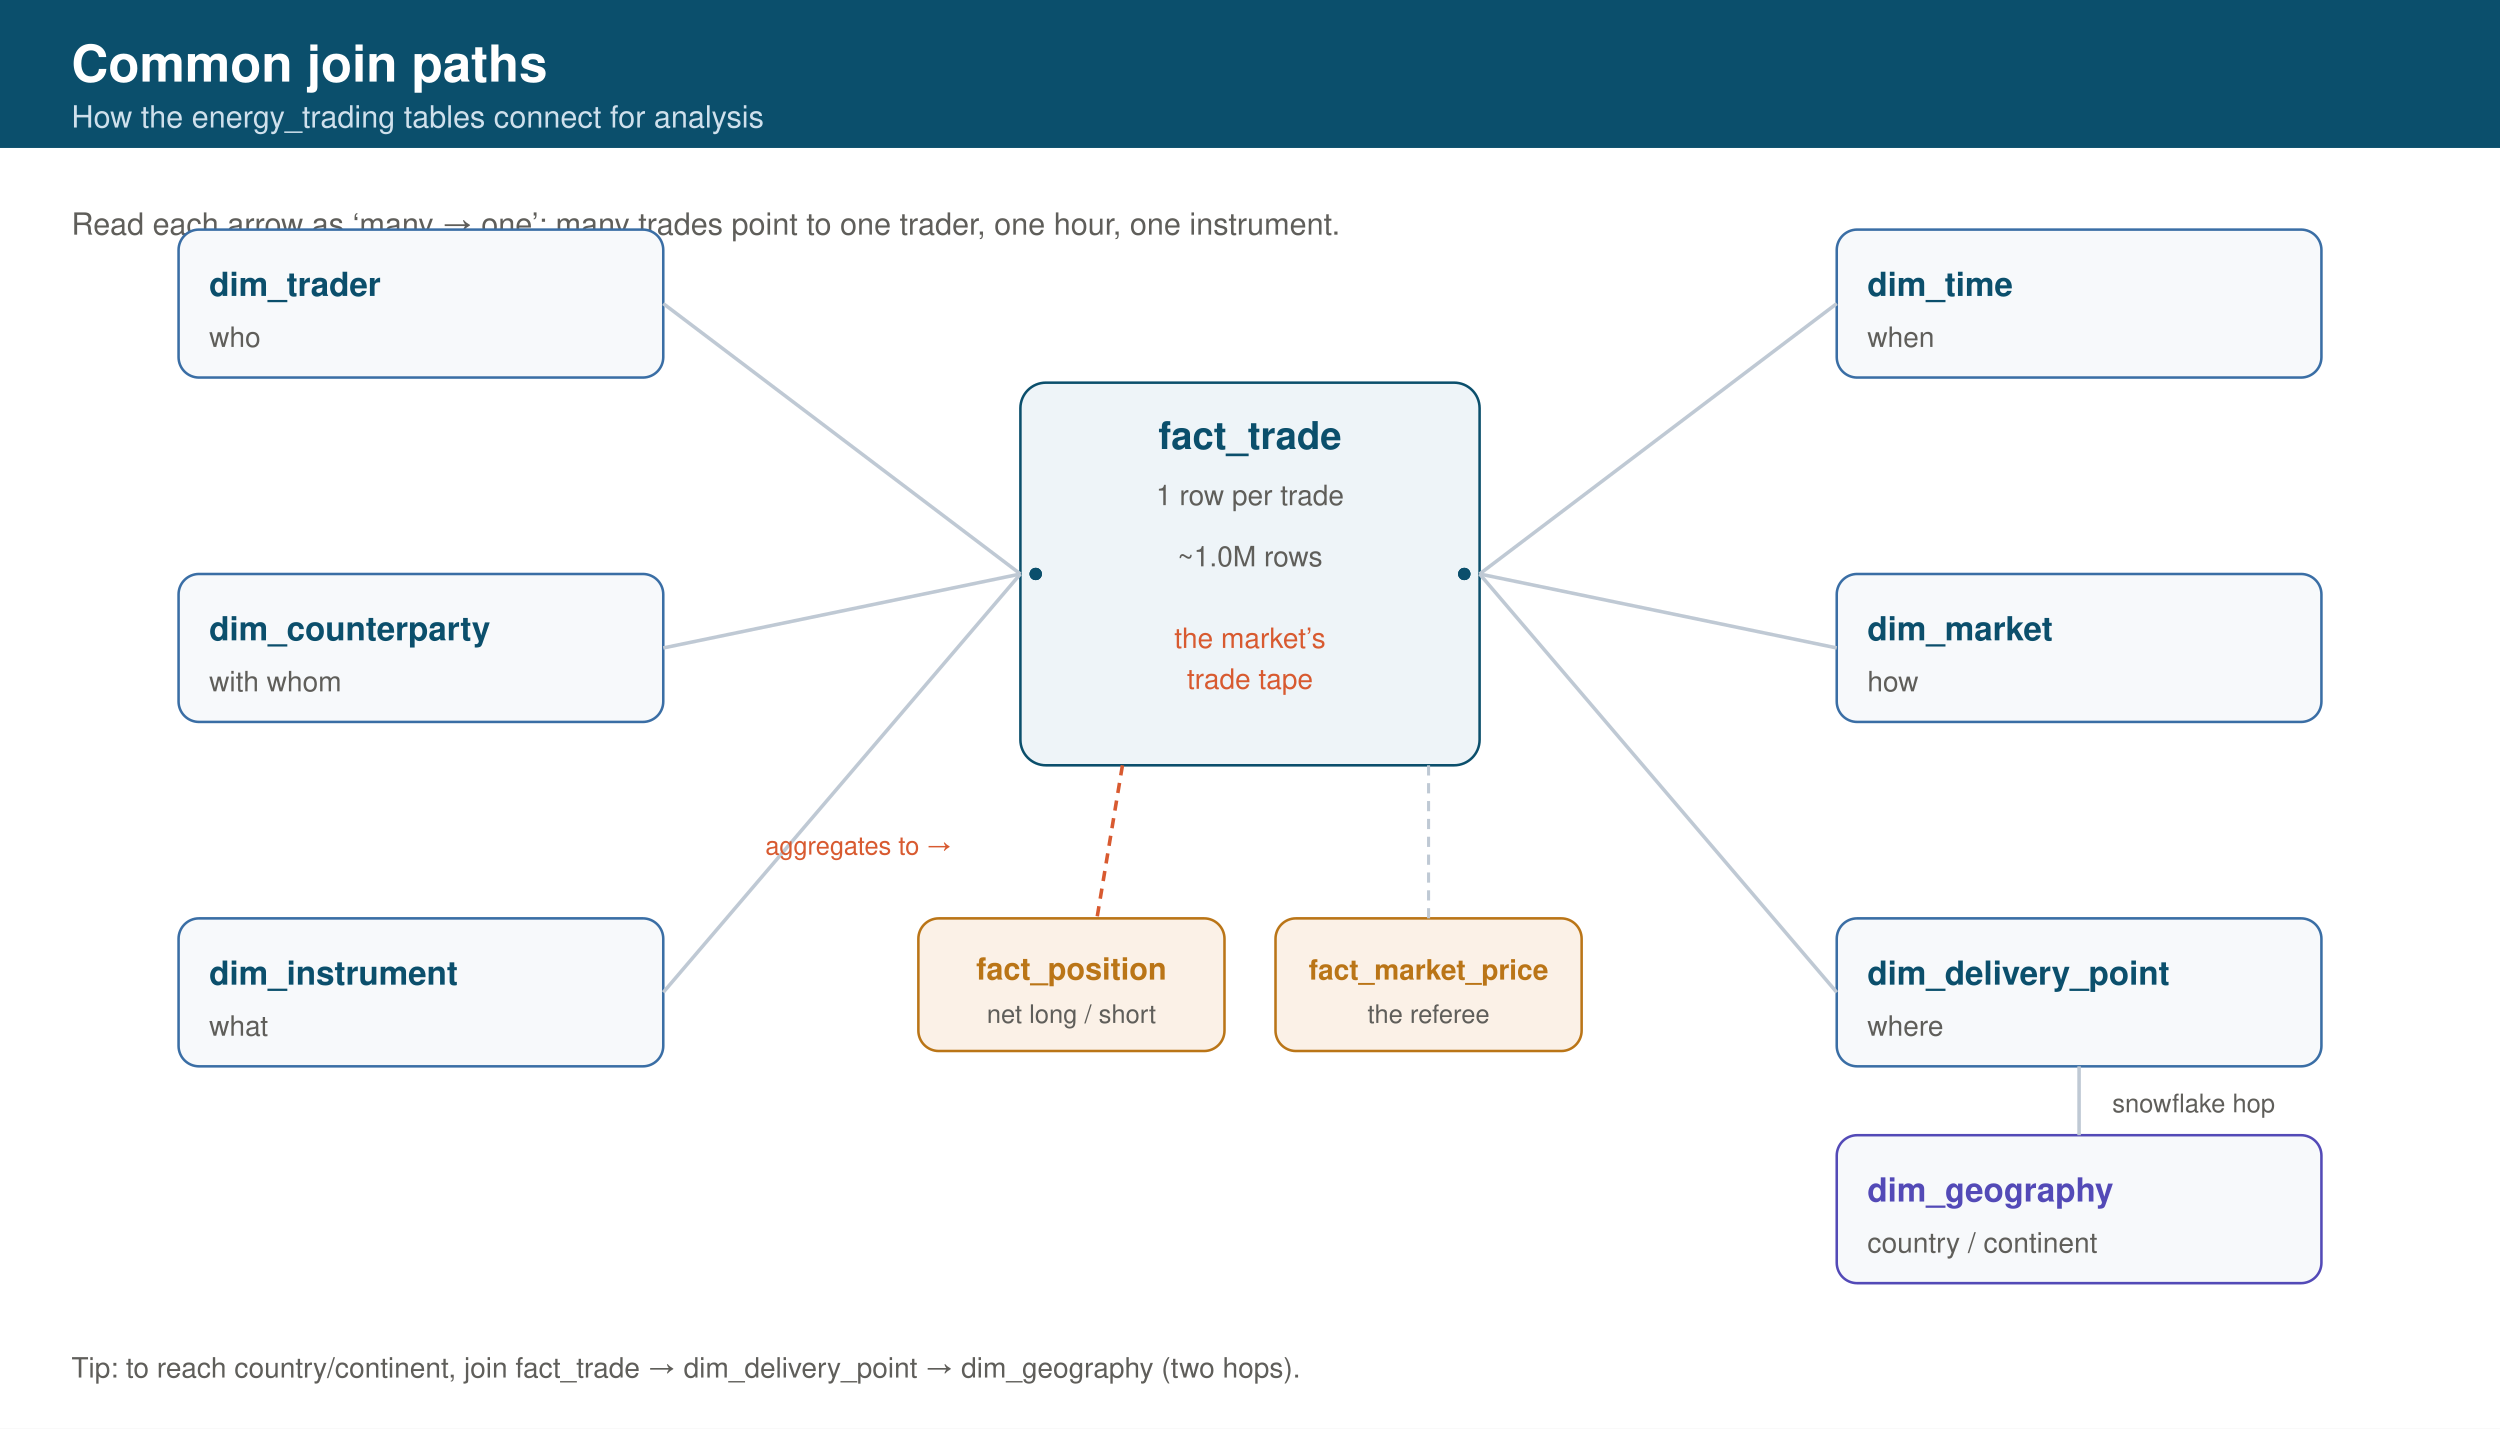
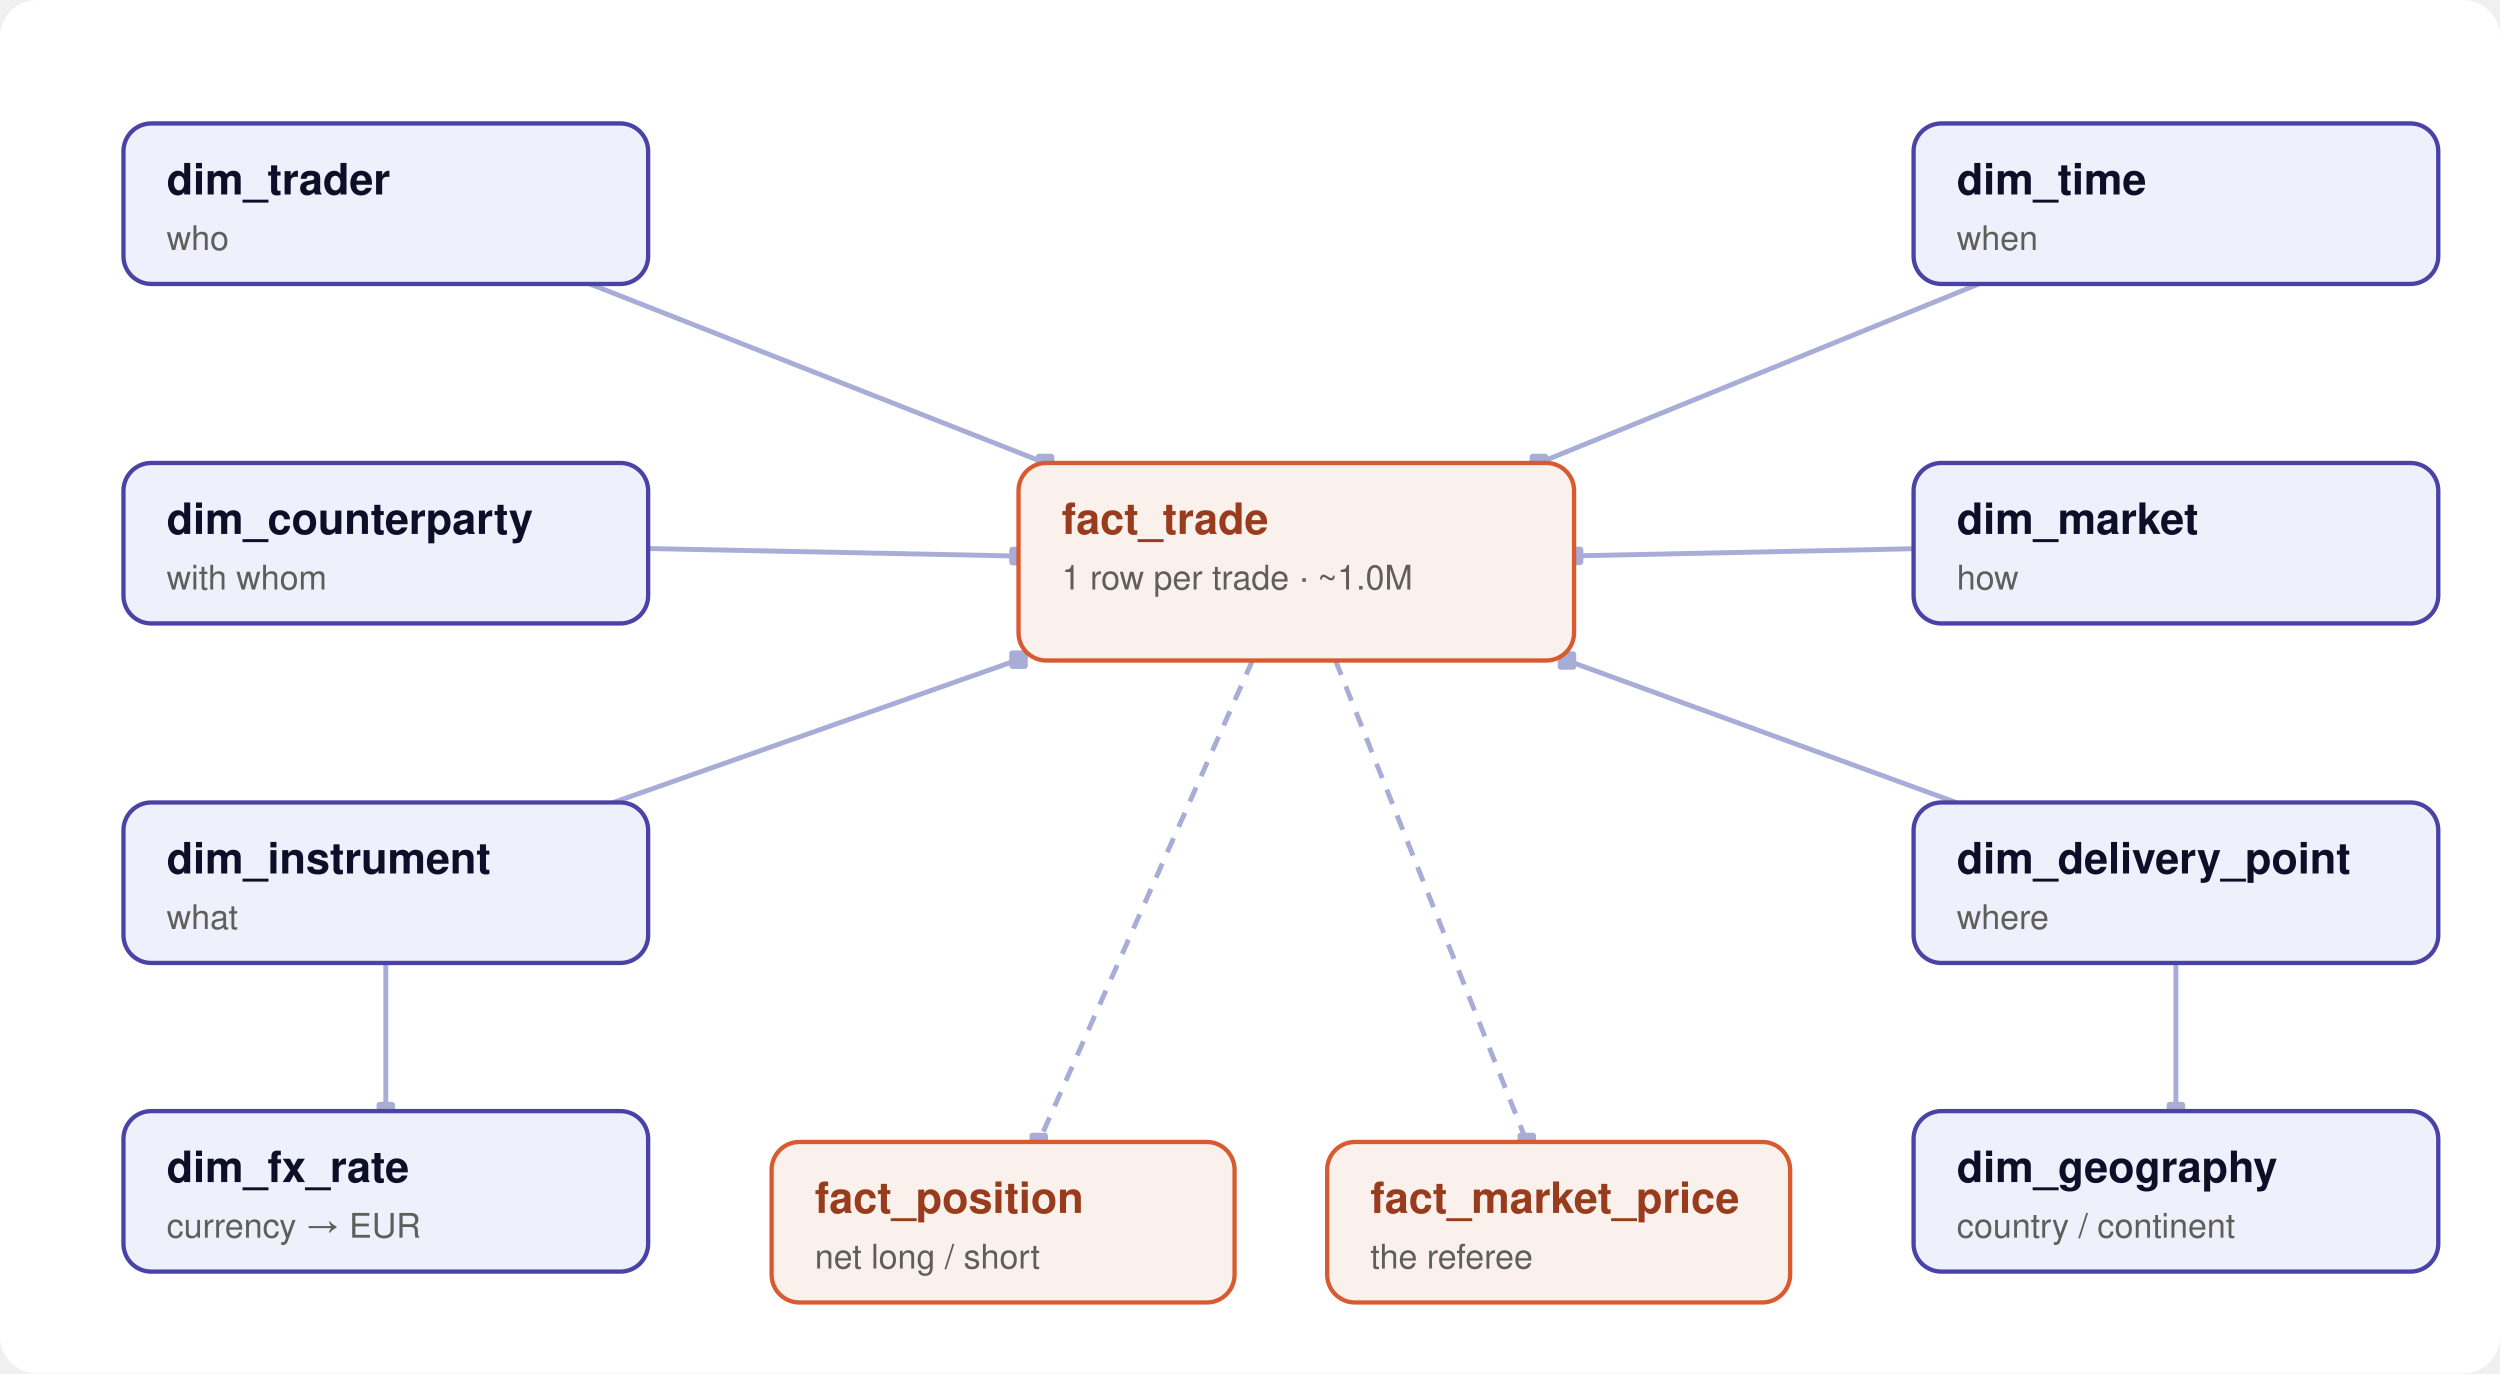
- <svg xmlns="http://www.w3.org/2000/svg" width="980" height="560" viewBox="0 0 980 560" role="img" aria-label="Common join paths">
-   <rect width="980" height="560" fill="#FFFFFF" />
-   <rect x="0" y="0" width="980" height="58" fill="#0B4F6C" />
-   <text x="28" y="32" font-family="Segoe UI, Helvetica, Arial, sans-serif" font-size="20" fill="#FFFFFF" text-anchor="start" font-weight="600">Common join paths</text>
-   <text x="28" y="50" font-family="Segoe UI, Helvetica, Arial, sans-serif" font-size="12" fill="#CFE0EC" text-anchor="start" font-weight="400">How the energy_trading tables connect for analysis</text>
-   <text x="28" y="92" font-family="Segoe UI, Helvetica, Arial, sans-serif" font-size="12" fill="#5F5E5A" text-anchor="start" font-weight="400">Read each arrow as ‘many → one’: many trades point to one trader, one hour, one instrument.</text>
-   <rect x="400" y="150" width="180" height="150" rx="10" fill="#EEF4F8" stroke="#0B4F6C" stroke-width="1" />
-   <text x="490.0" y="176" font-family="Segoe UI, Helvetica, Arial, sans-serif" font-size="15" fill="#0B4F6C" text-anchor="middle" font-weight="600">fact_trade</text>
-   <text x="490.0" y="198" font-family="Segoe UI, Helvetica, Arial, sans-serif" font-size="11" fill="#5F5E5A" text-anchor="middle" font-weight="400">1 row per trade</text>
-   <text x="490.0" y="222" font-family="Segoe UI, Helvetica, Arial, sans-serif" font-size="11" fill="#5F5E5A" text-anchor="middle" font-weight="400">~1.0M rows</text>
-   <text x="490.0" y="254" font-family="Segoe UI, Helvetica, Arial, sans-serif" font-size="11" fill="#D85A30" text-anchor="middle" font-weight="400">the market’s</text>
-   <text x="490.0" y="270" font-family="Segoe UI, Helvetica, Arial, sans-serif" font-size="11" fill="#D85A30" text-anchor="middle" font-weight="400">trade tape</text>
-   <rect x="70" y="90" width="190" height="58" rx="8" fill="#F7F9FB" stroke="#3A6EA5" stroke-width="1" />
-   <text x="82" y="116" font-family="Segoe UI, Helvetica, Arial, sans-serif" font-size="13" fill="#0B4F6C" text-anchor="start" font-weight="600">dim_trader</text>
-   <text x="82" y="136" font-family="Segoe UI, Helvetica, Arial, sans-serif" font-size="11" fill="#5F5E5A" text-anchor="start" font-weight="400">who</text>
-   <line x1="260" y1="119" x2="400" y2="225.0" stroke="#BFC9D4" stroke-width="1.4" />
-   <circle cx="406" cy="225.0" r="2.4" fill="#0B4F6C" />
-   <rect x="70" y="225" width="190" height="58" rx="8" fill="#F7F9FB" stroke="#3A6EA5" stroke-width="1" />
-   <text x="82" y="251" font-family="Segoe UI, Helvetica, Arial, sans-serif" font-size="13" fill="#0B4F6C" text-anchor="start" font-weight="600">dim_counterparty</text>
-   <text x="82" y="271" font-family="Segoe UI, Helvetica, Arial, sans-serif" font-size="11" fill="#5F5E5A" text-anchor="start" font-weight="400">with whom</text>
-   <line x1="260" y1="254" x2="400" y2="225.0" stroke="#BFC9D4" stroke-width="1.4" />
-   <circle cx="406" cy="225.0" r="2.4" fill="#0B4F6C" />
-   <rect x="70" y="360" width="190" height="58" rx="8" fill="#F7F9FB" stroke="#3A6EA5" stroke-width="1" />
-   <text x="82" y="386" font-family="Segoe UI, Helvetica, Arial, sans-serif" font-size="13" fill="#0B4F6C" text-anchor="start" font-weight="600">dim_instrument</text>
-   <text x="82" y="406" font-family="Segoe UI, Helvetica, Arial, sans-serif" font-size="11" fill="#5F5E5A" text-anchor="start" font-weight="400">what</text>
-   <line x1="260" y1="389" x2="400" y2="225.0" stroke="#BFC9D4" stroke-width="1.4" />
-   <circle cx="406" cy="225.0" r="2.4" fill="#0B4F6C" />
-   <rect x="720" y="90" width="190" height="58" rx="8" fill="#F7F9FB" stroke="#3A6EA5" stroke-width="1" />
-   <text x="732" y="116" font-family="Segoe UI, Helvetica, Arial, sans-serif" font-size="13" fill="#0B4F6C" text-anchor="start" font-weight="600">dim_time</text>
-   <text x="732" y="136" font-family="Segoe UI, Helvetica, Arial, sans-serif" font-size="11" fill="#5F5E5A" text-anchor="start" font-weight="400">when</text>
-   <line x1="720" y1="119" x2="580" y2="225.0" stroke="#BFC9D4" stroke-width="1.4" />
-   <circle cx="574" cy="225.0" r="2.4" fill="#0B4F6C" />
-   <rect x="720" y="225" width="190" height="58" rx="8" fill="#F7F9FB" stroke="#3A6EA5" stroke-width="1" />
-   <text x="732" y="251" font-family="Segoe UI, Helvetica, Arial, sans-serif" font-size="13" fill="#0B4F6C" text-anchor="start" font-weight="600">dim_market</text>
-   <text x="732" y="271" font-family="Segoe UI, Helvetica, Arial, sans-serif" font-size="11" fill="#5F5E5A" text-anchor="start" font-weight="400">how</text>
-   <line x1="720" y1="254" x2="580" y2="225.0" stroke="#BFC9D4" stroke-width="1.4" />
-   <circle cx="574" cy="225.0" r="2.4" fill="#0B4F6C" />
-   <rect x="720" y="360" width="190" height="58" rx="8" fill="#F7F9FB" stroke="#3A6EA5" stroke-width="1" />
-   <text x="732" y="386" font-family="Segoe UI, Helvetica, Arial, sans-serif" font-size="13" fill="#0B4F6C" text-anchor="start" font-weight="600">dim_delivery_point</text>
-   <text x="732" y="406" font-family="Segoe UI, Helvetica, Arial, sans-serif" font-size="11" fill="#5F5E5A" text-anchor="start" font-weight="400">where</text>
-   <line x1="720" y1="389" x2="580" y2="225.0" stroke="#BFC9D4" stroke-width="1.4" />
-   <circle cx="574" cy="225.0" r="2.4" fill="#0B4F6C" />
-   <rect x="720" y="445" width="190" height="58" rx="8" fill="#F7F9FB" stroke="#534AB7" stroke-width="1" />
-   <text x="732" y="471" font-family="Segoe UI, Helvetica, Arial, sans-serif" font-size="13" fill="#534AB7" text-anchor="start" font-weight="600">dim_geography</text>
-   <text x="732" y="491" font-family="Segoe UI, Helvetica, Arial, sans-serif" font-size="11" fill="#5F5E5A" text-anchor="start" font-weight="400">country / continent</text>
-   <line x1="815" y1="418" x2="815" y2="445" stroke="#BFC9D4" stroke-width="1.4" />
-   <text x="828" y="436" font-family="Segoe UI, Helvetica, Arial, sans-serif" font-size="10" fill="#5F5E5A" text-anchor="start" font-weight="400">snowflake hop</text>
-   <rect x="360" y="360" width="120" height="52" rx="8" fill="#FBF1E7" stroke="#BA7517" stroke-width="1" />
-   <text x="420" y="384" font-family="Segoe UI, Helvetica, Arial, sans-serif" font-size="12" fill="#BA7517" text-anchor="middle" font-weight="600">fact_position</text>
-   <text x="420" y="401" font-family="Segoe UI, Helvetica, Arial, sans-serif" font-size="10" fill="#5F5E5A" text-anchor="middle" font-weight="400">net long / short</text>
-   <rect x="500" y="360" width="120" height="52" rx="8" fill="#FBF1E7" stroke="#BA7517" stroke-width="1" />
-   <text x="560" y="384" font-family="Segoe UI, Helvetica, Arial, sans-serif" font-size="11" fill="#BA7517" text-anchor="middle" font-weight="600">fact_market_price</text>
-   <text x="560" y="401" font-family="Segoe UI, Helvetica, Arial, sans-serif" font-size="10" fill="#5F5E5A" text-anchor="middle" font-weight="400">the referee</text>
-   <line x1="440" y1="300" x2="430" y2="360" stroke="#D85A30" stroke-width="1.4" stroke-dasharray="4 3" />
-   <text x="300" y="335" font-family="Segoe UI, Helvetica, Arial, sans-serif" font-size="10" fill="#D85A30" text-anchor="start" font-weight="400">aggregates to →</text>
-   <line x1="560" y1="300" x2="560" y2="360" stroke="#BFC9D4" stroke-width="1.2" stroke-dasharray="4 3" />
-   <text x="28" y="540" font-family="Segoe UI, Helvetica, Arial, sans-serif" font-size="11" fill="#5F5E5A" text-anchor="start" font-weight="400">Tip: to reach country/continent, join fact_trade → dim_delivery_point → dim_geography (two hops).</text>
+ <svg xmlns="http://www.w3.org/2000/svg" viewBox="0 0 810 445" width="810" height="445">
+   <style>svg{font-family:'Segoe UI',Helvetica,Arial,sans-serif}.rel{stroke:#a7add6;stroke-width:1.6;fill:none}.rel-hit{stroke:transparent;fill:none}.dot{fill:#a7add6}.tbl text.n{font-size:14px;font-weight:700}.tbl text.r{font-size:11px}</style>
+   <rect x="0" y="0" width="810" height="445" rx="12" fill="#ffffff" />
+   <g>
+     <polyline points="191.121,92 338.621,150" class="rel" />
+     <rect x="335.621" y="147" width="6" height="6" rx="1" class="dot" />
+     <polyline points="191.121,92 338.621,150" class="rel-hit" />
+     <polyline points="210,177.729 330,180.169" class="rel" />
+     <rect x="327" y="177.169" width="6" height="6" rx="1" class="dot" />
+     <polyline points="210,177.729 330,180.169" class="rel-hit" />
+     <polyline points="198.75,260 330,213.729" class="rel" />
+     <rect x="327" y="210.729" width="6" height="6" rx="1" class="dot" />
+     <polyline points="198.75,260 330,213.729" class="rel-hit" />
+     <polyline points="641.121,92 498.621,150" class="rel" />
+     <rect x="495.621" y="147" width="6" height="6" rx="1" class="dot" />
+     <polyline points="641.121,92 498.621,150" class="rel-hit" />
+     <polyline points="620,177.789 510,180.105" class="rel" />
+     <rect x="507" y="177.105" width="6" height="6" rx="1" class="dot" />
+     <polyline points="620,177.789 510,180.105" class="rel-hit" />
+     <polyline points="633.75,260 507.692,214" class="rel" />
+     <rect x="504.692" y="211" width="6" height="6" rx="1" class="dot" />
+     <polyline points="633.75,260 507.692,214" class="rel-hit" />
+     <polyline points="705,312 705,360" class="rel" />
+     <rect x="702" y="357" width="6" height="6" rx="1" class="dot" />
+     <polyline points="705,312 705,360" class="rel-hit" />
+     <polyline points="125,312 125,360" class="rel" />
+     <rect x="122" y="357" width="6" height="6" rx="1" class="dot" />
+     <polyline points="125,312 125,360" class="rel-hit" />
+     <polyline points="405.794,214 336.542,370" class="rel" stroke="#D85A30" stroke-dasharray="5 4" />
+     <rect x="333.542" y="367" width="6" height="6" rx="1" class="dot" />
+     <polyline points="405.794,214 336.542,370" class="rel-hit" />
+     <polyline points="432.71,214 494.673,370" class="rel" stroke="#D85A30" stroke-dasharray="5 4" />
+     <rect x="491.673" y="367" width="6" height="6" rx="1" class="dot" />
+     <polyline points="432.71,214 494.673,370" class="rel-hit" />
+   </g>
+   <g>
+     <g class="tbl">
+       <rect x="330" y="150" width="180" height="64" rx="9" fill="#fbf1ec" stroke="#D85A30" stroke-width="1.4" />
+       <text x="344" y="173" class="n" fill="#993C1D">fact_trade</text>
+       <text x="344" y="191" class="r" fill="#5F5E5A">1 row per trade · ~1.0M</text>
+     </g>
+     <g class="tbl">
+       <rect x="40" y="40" width="170" height="52" rx="9" fill="#eef0fb" stroke="#4a42a6" stroke-width="1.4" />
+       <text x="54" y="63" class="n" fill="#0d0e27">dim_trader</text>
+       <text x="54" y="81" class="r" fill="#5F5E5A">who</text>
+     </g>
+     <g class="tbl">
+       <rect x="40" y="150" width="170" height="52" rx="9" fill="#eef0fb" stroke="#4a42a6" stroke-width="1.4" />
+       <text x="54" y="173" class="n" fill="#0d0e27">dim_counterparty</text>
+       <text x="54" y="191" class="r" fill="#5F5E5A">with whom</text>
+     </g>
+     <g class="tbl">
+       <rect x="40" y="260" width="170" height="52" rx="9" fill="#eef0fb" stroke="#4a42a6" stroke-width="1.4" />
+       <text x="54" y="283" class="n" fill="#0d0e27">dim_instrument</text>
+       <text x="54" y="301" class="r" fill="#5F5E5A">what</text>
+     </g>
+     <g class="tbl">
+       <rect x="620" y="40" width="170" height="52" rx="9" fill="#eef0fb" stroke="#4a42a6" stroke-width="1.4" />
+       <text x="634" y="63" class="n" fill="#0d0e27">dim_time</text>
+       <text x="634" y="81" class="r" fill="#5F5E5A">when</text>
+     </g>
+     <g class="tbl">
+       <rect x="620" y="150" width="170" height="52" rx="9" fill="#eef0fb" stroke="#4a42a6" stroke-width="1.4" />
+       <text x="634" y="173" class="n" fill="#0d0e27">dim_market</text>
+       <text x="634" y="191" class="r" fill="#5F5E5A">how</text>
+     </g>
+     <g class="tbl">
+       <rect x="620" y="260" width="170" height="52" rx="9" fill="#eef0fb" stroke="#4a42a6" stroke-width="1.4" />
+       <text x="634" y="283" class="n" fill="#0d0e27">dim_delivery_point</text>
+       <text x="634" y="301" class="r" fill="#5F5E5A">where</text>
+     </g>
+     <g class="tbl">
+       <rect x="620" y="360" width="170" height="52" rx="9" fill="#eef0fb" stroke="#4a42a6" stroke-width="1.4" />
+       <text x="634" y="383" class="n" fill="#0d0e27">dim_geography</text>
+       <text x="634" y="401" class="r" fill="#5F5E5A">country / continent</text>
+     </g>
+     <g class="tbl">
+       <rect x="40" y="360" width="170" height="52" rx="9" fill="#eef0fb" stroke="#4a42a6" stroke-width="1.4" />
+       <text x="54" y="383" class="n" fill="#0d0e27">dim_fx_rate</text>
+       <text x="54" y="401" class="r" fill="#5F5E5A">currency → EUR</text>
+     </g>
+     <g class="tbl">
+       <rect x="250" y="370" width="150" height="52" rx="9" fill="#fbf1ec" stroke="#D85A30" stroke-width="1.4" />
+       <text x="264" y="393" class="n" fill="#993C1D">fact_position</text>
+       <text x="264" y="411" class="r" fill="#5F5E5A">net long / short</text>
+     </g>
+     <g class="tbl">
+       <rect x="430" y="370" width="150" height="52" rx="9" fill="#fbf1ec" stroke="#D85A30" stroke-width="1.4" />
+       <text x="444" y="393" class="n" fill="#993C1D">fact_market_price</text>
+       <text x="444" y="411" class="r" fill="#5F5E5A">the referee</text>
+     </g>
+   </g>
</svg>
